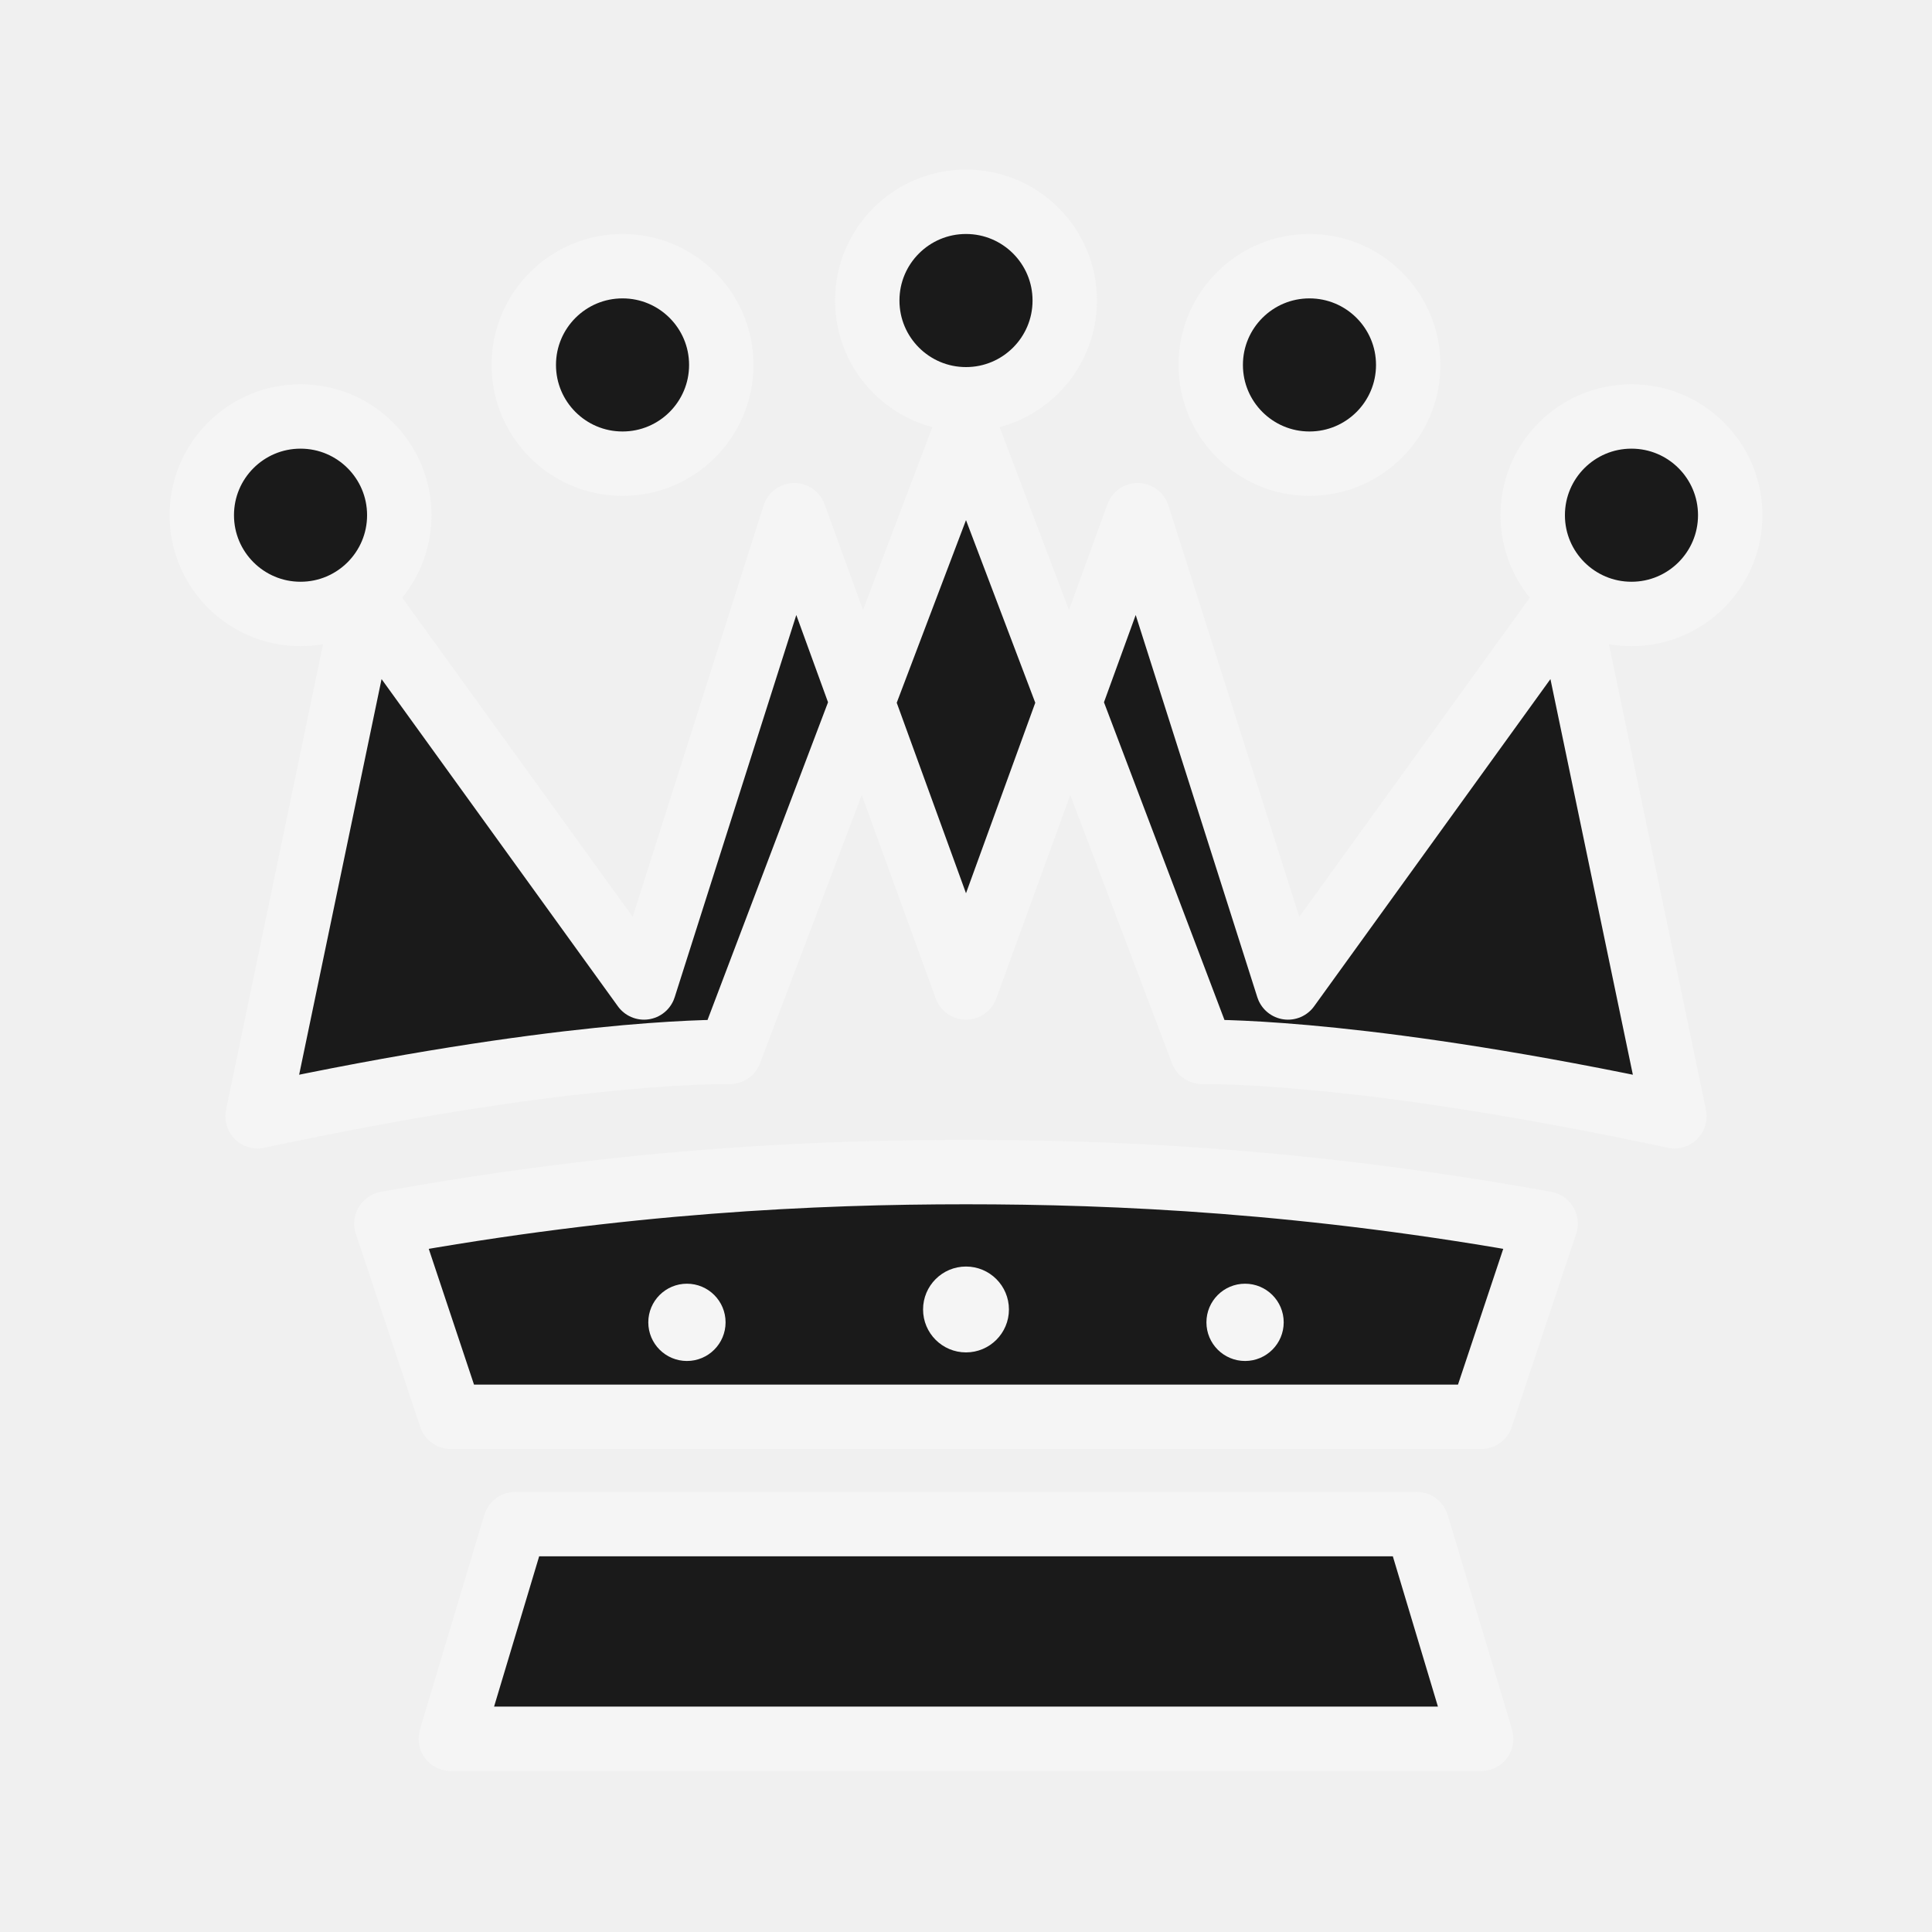
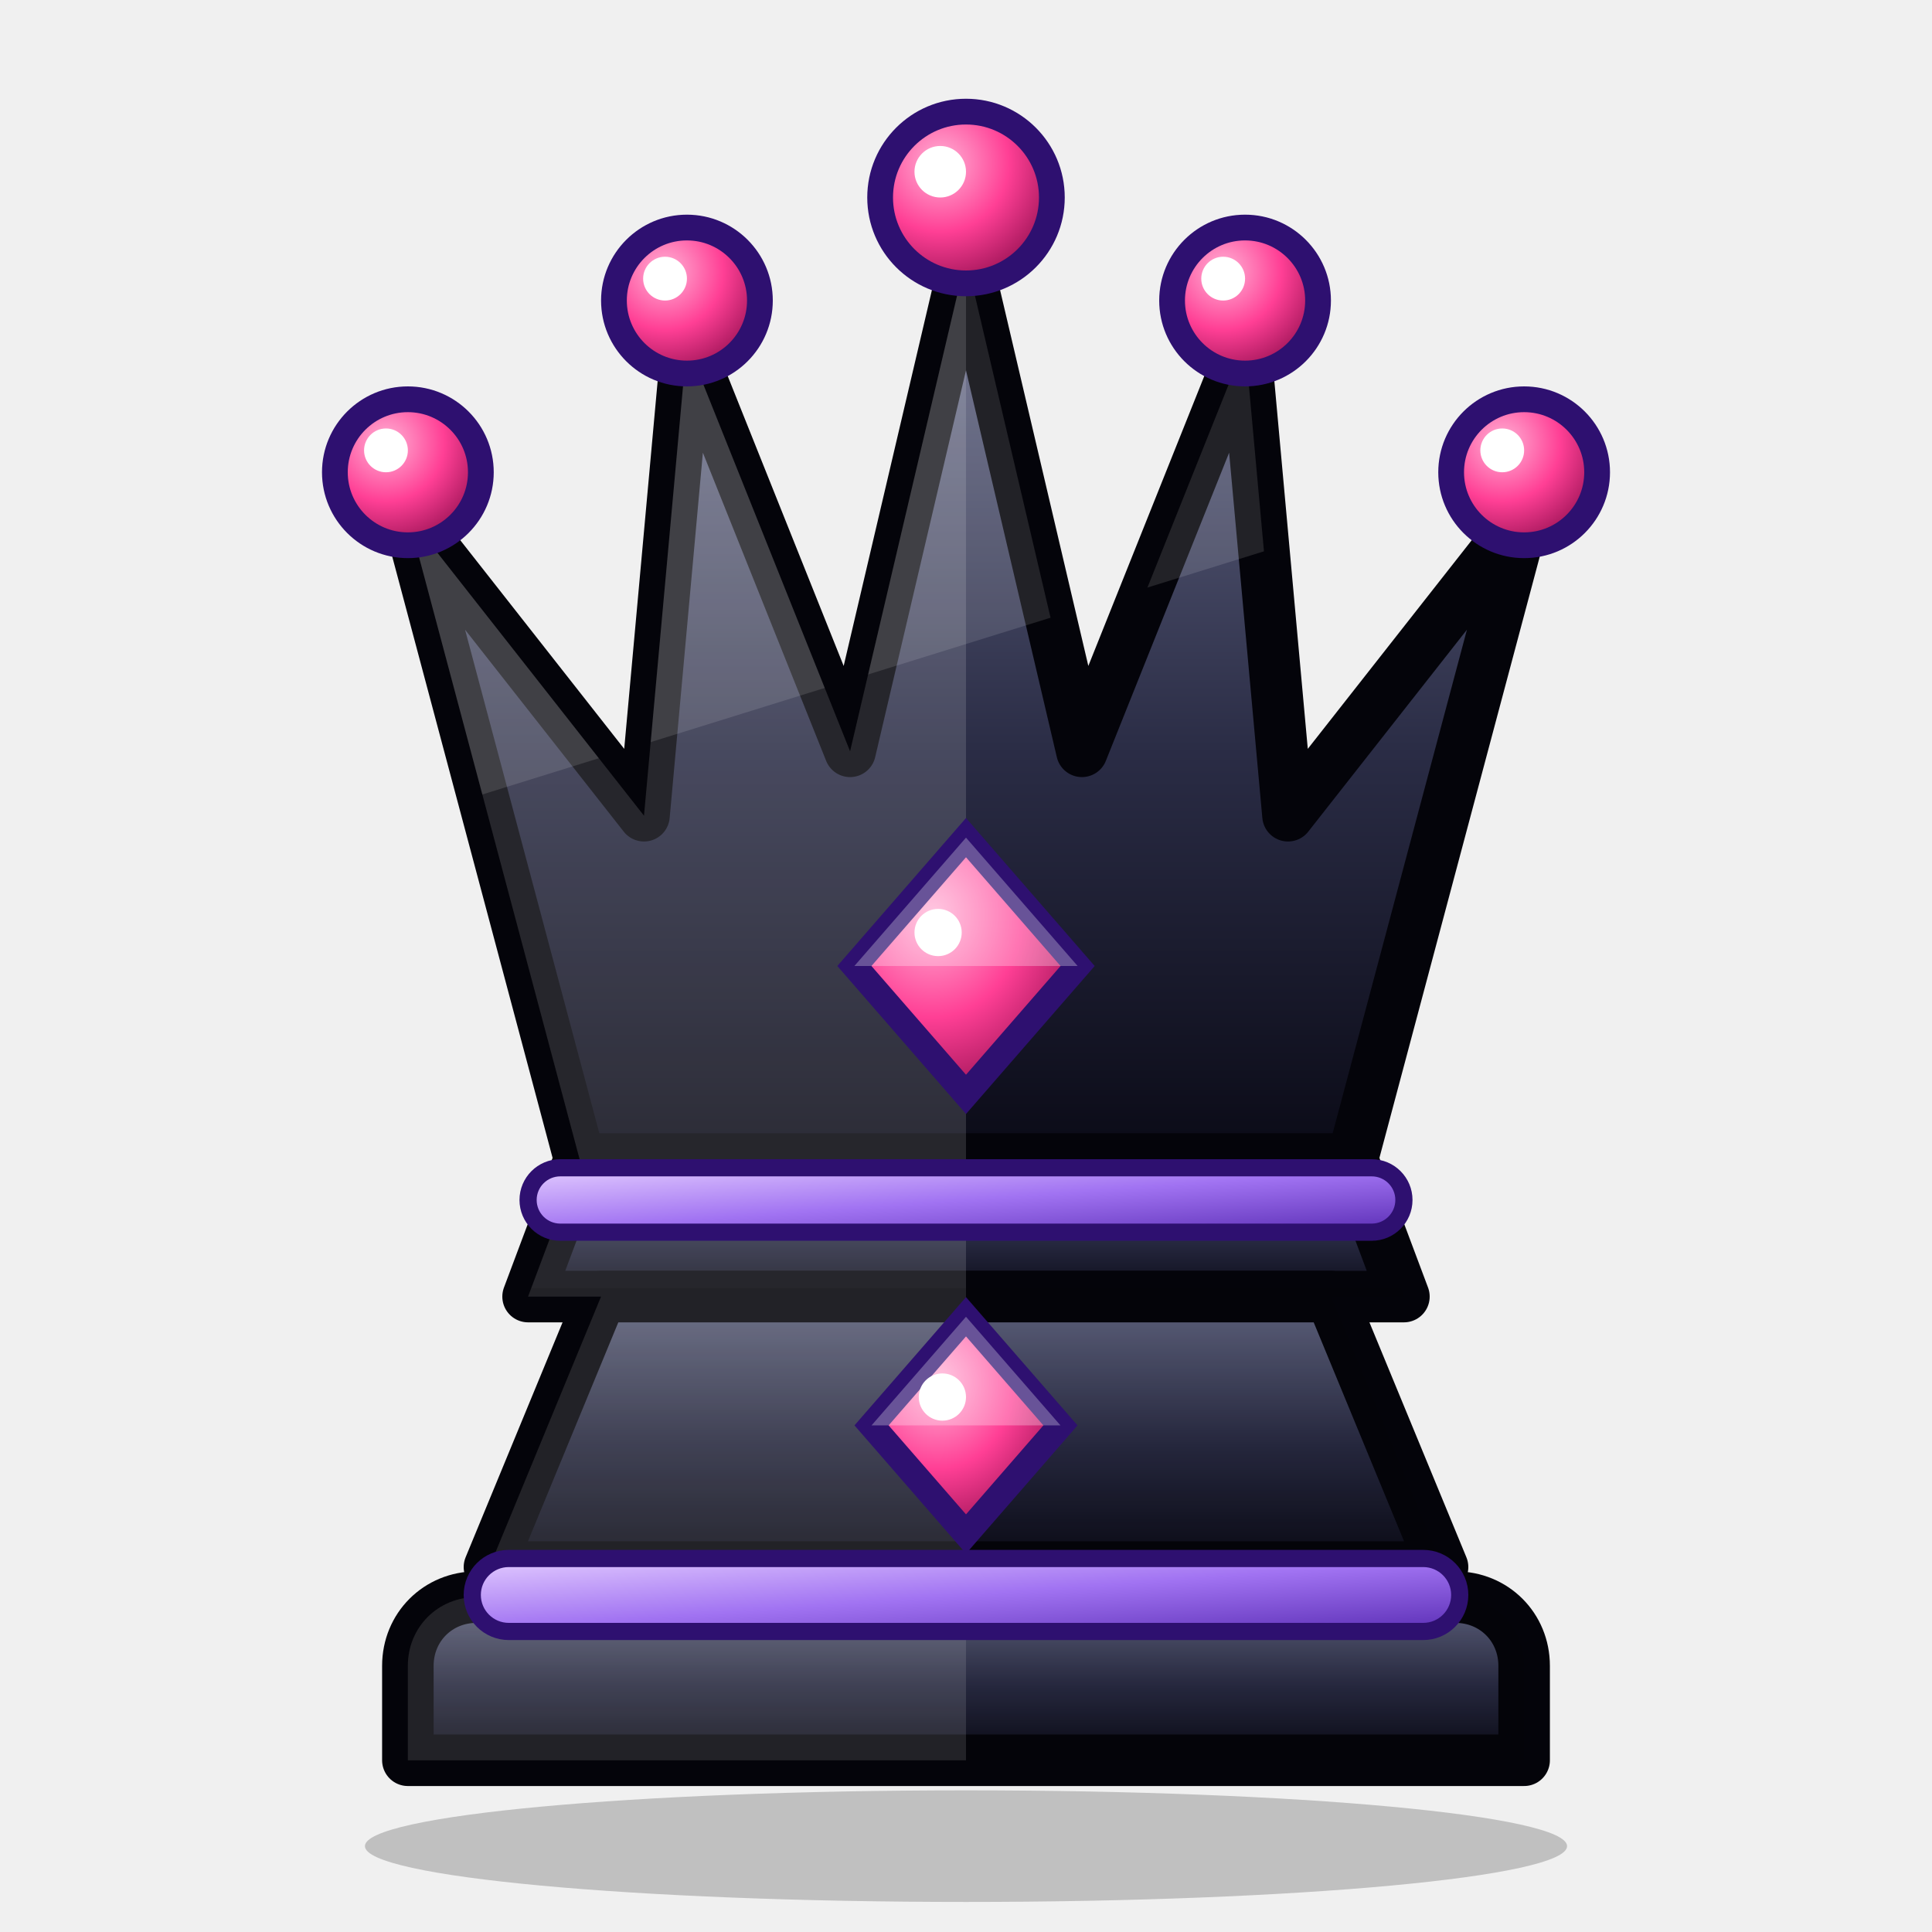
<svg xmlns="http://www.w3.org/2000/svg" viewBox="0 0 45 45">
-   <g fill="#1A1A1A" stroke="#F5F5F5" stroke-width="1.5" stroke-linecap="round" stroke-linejoin="round">
-     <circle cx="7" cy="12" r="2.3" />
-     <circle cx="14.5" cy="8.5" r="2.3" />
-     <circle cx="22.5" cy="7" r="2.3" />
-     <circle cx="30.5" cy="8.5" r="2.3" />
-     <circle cx="38" cy="12" r="2.3" />
-     <path d="M8.5 14L6 26c7-1.5 10.5-1.5 11-1.5L22.5 10l5.5 14.5c.5 0 4 0 11 1.5L36.5 14l-6.5 9-3.5-11-4 11-4-11-3.5 11-6.5-9z" />
-     <path d="M9 28.5c5.5-1 10-1.2 13.5-1.2s8 .2 13.5 1.2L34.5 33h-24L9 28.5z" />
-     <path d="M12 35.5h21l1.5 5h-24l1.5-5z" />
-     <circle cx="22.5" cy="30.5" r="1" fill="#F5F5F5" stroke="none" />
-     <circle cx="16" cy="30.8" r=".9" fill="#F5F5F5" stroke="none" />
-     <circle cx="29" cy="30.8" r=".9" fill="#F5F5F5" stroke="none" />
+   <defs>
+     <linearGradient id="bB" x1="0" y1="0" x2="0" y2="1">
+       <stop offset="0" stop-color="#6A6E8C" />
+       <stop offset=".55" stop-color="#2A2C45" />
+       <stop offset="1" stop-color="#0A0A16" />
+     </linearGradient>
+     <linearGradient id="bA" x1="0" y1="0" x2="1" y2="1">
+       <stop offset="0" stop-color="#E3CCFF" />
+       <stop offset=".5" stop-color="#A173F2" />
+       <stop offset="1" stop-color="#5B2EB5" />
+     </linearGradient>
+     <radialGradient id="bG" cx=".35" cy=".3" r=".8">
+       <stop offset="0" stop-color="#FFB3D6" />
+       <stop offset=".5" stop-color="#FF3F95" />
+       <stop offset="1" stop-color="#8A0B4A" />
+     </radialGradient>
+     <clipPath id="bC">
+       <path d="M13.5 27L9.5 12 15 19 16 8l3.8 9.5L22.5 6l2.7 11.5L29 8l1 11 5.5-7-4 15z" />
+       <path d="M13.5 27h18l1.2 3.2H12.3z" />
+       <path d="M14 30.2h17l2.6 6.3H11.4z" />
+       <path d="M9.5 41h26v-2.2c0-.9-.7-1.6-1.6-1.6H11.1c-.9 0-1.6.7-1.6 1.6z" />
+     </clipPath>
+   </defs>
+   <ellipse cx="22.5" cy="43" rx="14" ry="1.3" fill="#000" opacity=".2" />
+   <g fill="url(#bB)" stroke="#04040A" stroke-width="1.2" stroke-linejoin="round" stroke-linecap="round">
+     <path d="M13.5 27L9.5 12 15 19 16 8l3.8 9.5L22.5 6l2.7 11.5L29 8l1 11 5.5-7-4 15z" />
+     <path d="M13.5 27h18l1.2 3.2H12.3z" />
+     <path d="M14 30.2h17l2.6 6.3H11.4z" />
+     <path d="M9.5 41h26v-2.2c0-.9-.7-1.6-1.6-1.6H11.1c-.9 0-1.6.7-1.6 1.6z" />
  </g>
+   <g clip-path="url(#bC)">
+     <rect x="0" y="0" width="22.5" height="45" fill="#fff" opacity="0.14" />
+     <rect x="0" y="30" width="45" height="15" fill="#000" opacity=".12" />
+     <path d="M0 0L45 0 45 8 0 22z" fill="#fff" opacity=".12" />
+   </g>
+   <rect x="11" y="36.3" width="23" height="1.7" rx=".85" fill="url(#bA)" stroke="#2E1070" stroke-width=".4" />
+   <rect x="12.3" y="27.2" width="20.4" height="1.5" rx=".75" fill="url(#bA)" stroke="#2E1070" stroke-width=".4" />
+   <circle cx="9.5" cy="11" r="1.7" fill="url(#bG)" stroke="#2E1070" stroke-width=".6" />
+   <circle cx="8.99" cy="10.49" r="0.51" fill="#fff" />
+   <circle cx="16" cy="7" r="1.7" fill="url(#bG)" stroke="#2E1070" stroke-width=".6" />
+   <circle cx="15.49" cy="6.49" r="0.51" fill="#fff" />
+   <circle cx="22.5" cy="4.6" r="2" fill="url(#bG)" stroke="#2E1070" stroke-width=".6" />
+   <circle cx="21.9" cy="4" r="0.6" fill="#fff" />
+   <circle cx="29" cy="7" r="1.7" fill="url(#bG)" stroke="#2E1070" stroke-width=".6" />
+   <circle cx="28.49" cy="6.49" r="0.51" fill="#fff" />
+   <circle cx="35.5" cy="11" r="1.7" fill="url(#bG)" stroke="#2E1070" stroke-width=".6" />
+   <circle cx="34.99" cy="10.49" r="0.51" fill="#fff" />
+   <path d="M22.5 19.51l2.6 2.99-2.6 2.99-2.6-2.99z" fill="url(#bG)" stroke="#2E1070" stroke-width=".6" />
+   <path d="M22.5 19.51l2.6 2.99h-5.2z" fill="#fff" opacity=".28" />
+   <circle cx="21.85" cy="21.72" r=".55" fill="#fff" />
+   <path d="M22.5 30.67l2.2 2.53-2.2 2.53-2.2-2.53z" fill="url(#bG)" stroke="#2E1070" stroke-width=".6" />
+   <path d="M22.5 30.67l2.2 2.53h-4.4z" fill="#fff" opacity=".28" />
+   <circle cx="21.95" cy="32.54" r=".55" fill="#fff" />
</svg>
